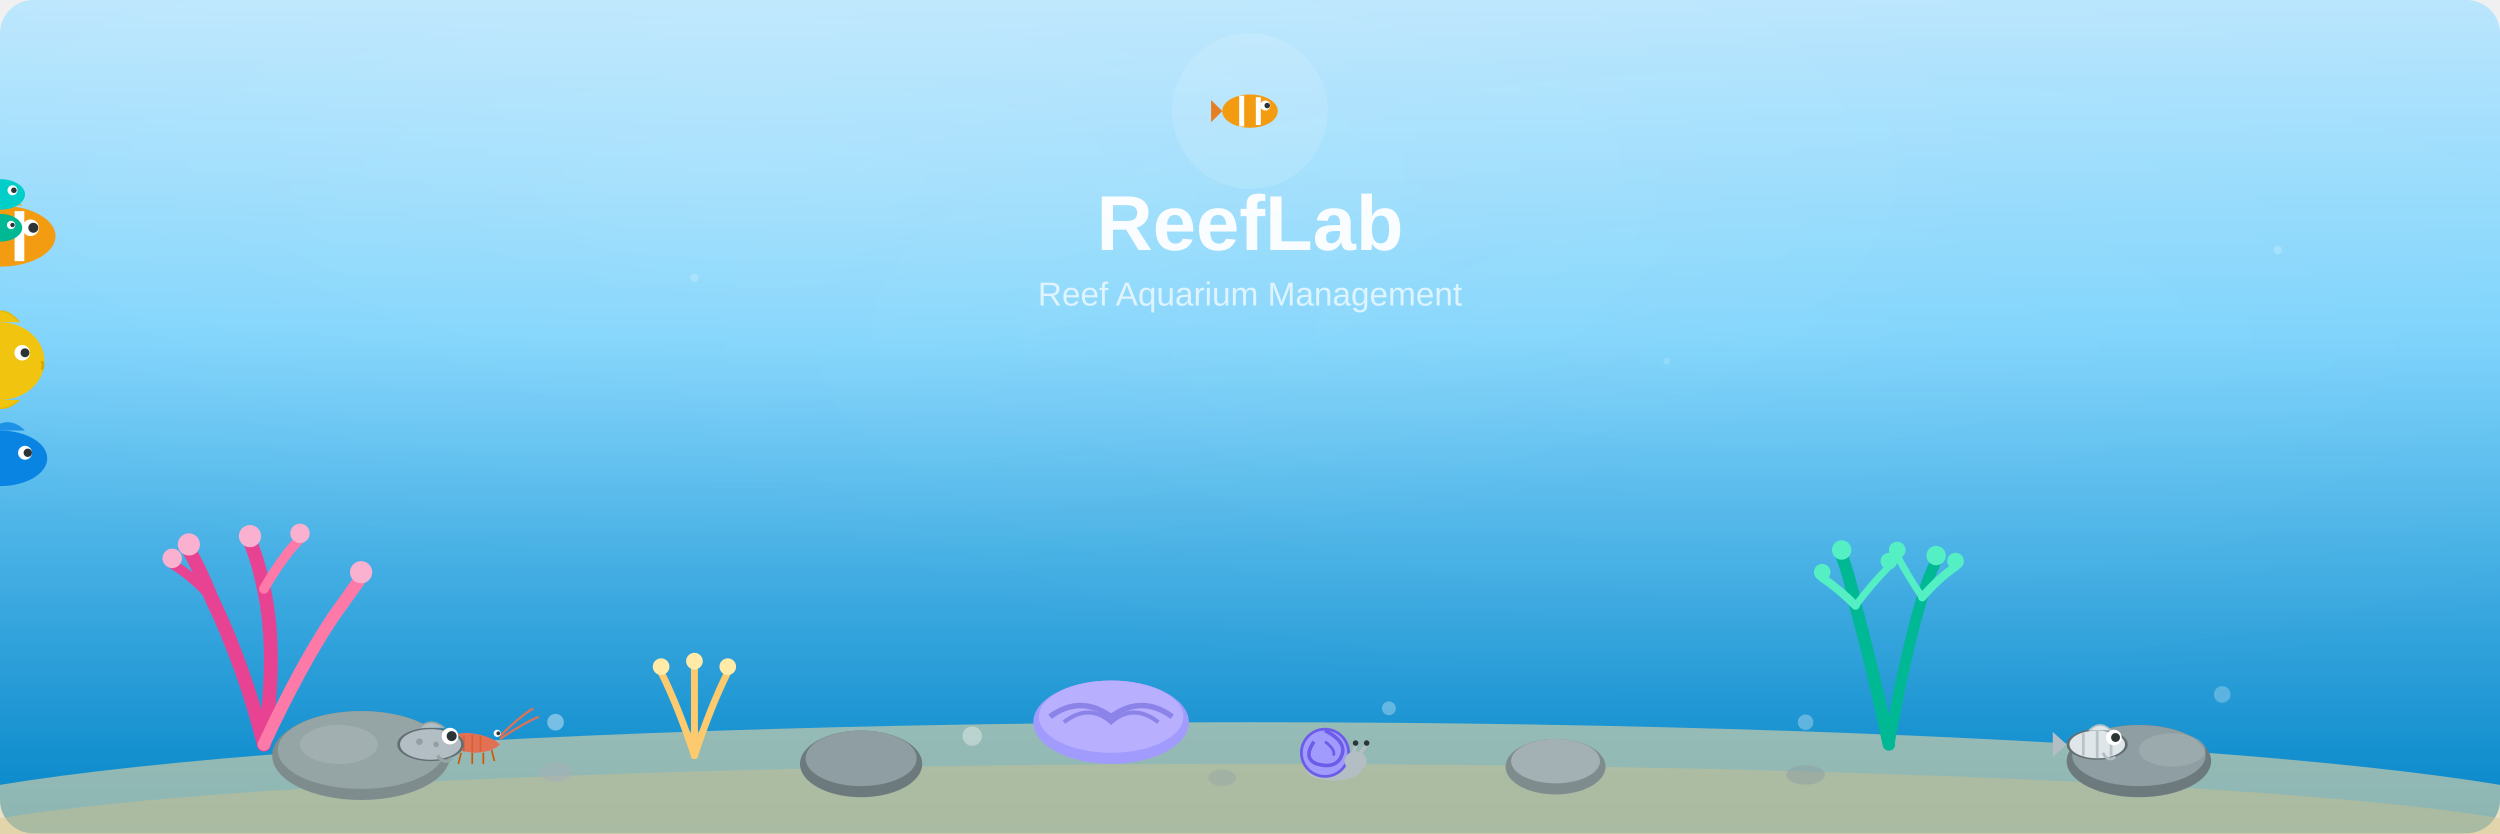
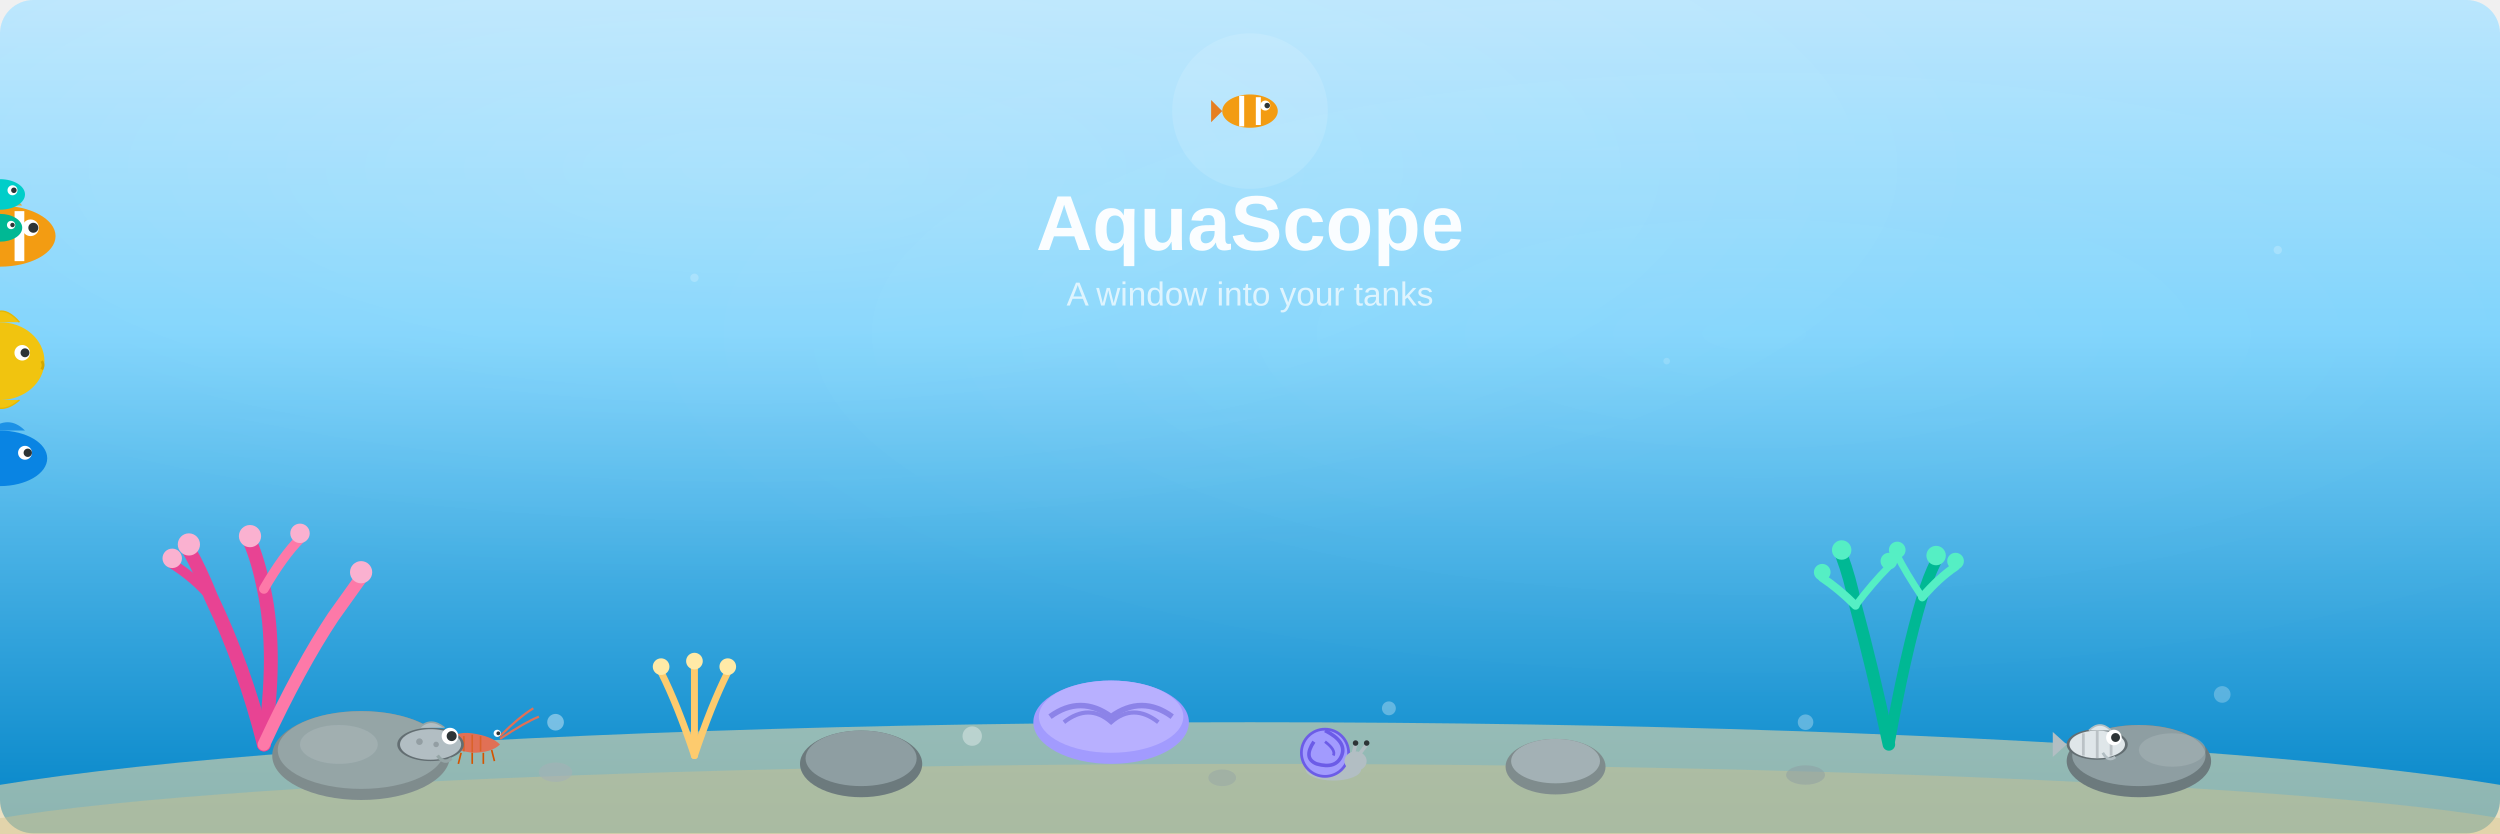
<svg xmlns="http://www.w3.org/2000/svg" viewBox="0 0 900 300" width="900" height="300">
  <defs>
    <linearGradient id="ocean" x1="0%" y1="0%" x2="0%" y2="100%">
      <stop offset="0%" style="stop-color:#bae6fd;stop-opacity:1" />
      <stop offset="40%" style="stop-color:#7dd3fc;stop-opacity:1" />
      <stop offset="100%" style="stop-color:#0284c7;stop-opacity:1" />
    </linearGradient>
    <linearGradient id="sand" x1="0%" y1="0%" x2="0%" y2="100%">
      <stop offset="0%" style="stop-color:#e8d5a3;stop-opacity:0.8" />
      <stop offset="100%" style="stop-color:#d4c28a;stop-opacity:0.6" />
    </linearGradient>
    <radialGradient id="caustic1" cx="30%" cy="20%" r="50%">
      <stop offset="0%" style="stop-color:rgba(255,255,255,0.25)" />
      <stop offset="100%" style="stop-color:rgba(255,255,255,0)" />
    </radialGradient>
    <radialGradient id="caustic2" cx="70%" cy="40%" r="45%">
      <stop offset="0%" style="stop-color:rgba(255,255,255,0.15)" />
      <stop offset="100%" style="stop-color:rgba(255,255,255,0)" />
    </radialGradient>
  </defs>
  <rect width="900" height="300" fill="url(#ocean)" rx="12" />
  <rect width="900" height="300" fill="url(#caustic1)" rx="12" opacity="0.6">
    <animate attributeName="opacity" values="0.6;0.3;0.6" dur="8s" repeatCount="indefinite" />
  </rect>
  <rect width="900" height="300" fill="url(#caustic2)" rx="12" opacity="0.4">
    <animate attributeName="opacity" values="0.4;0.7;0.4" dur="12s" repeatCount="indefinite" />
  </rect>
  <ellipse cx="450" cy="300" rx="500" ry="40" fill="#e8d5a3" opacity="0.6" />
  <ellipse cx="450" cy="305" rx="480" ry="30" fill="#d4c28a" opacity="0.4" />
  <ellipse cx="130" cy="272" rx="32" ry="16" fill="#7f8c8d" />
  <ellipse cx="130" cy="270" rx="30" ry="14" fill="#95a5a6" />
  <ellipse cx="122" cy="268" rx="14" ry="7" fill="#a8b5b8" opacity="0.6" />
  <ellipse cx="310" cy="275" rx="22" ry="12" fill="#6c7a7d" />
  <ellipse cx="310" cy="273" rx="20" ry="10" fill="#8e9ea2" />
  <ellipse cx="560" cy="276" rx="18" ry="10" fill="#7f8c8d" />
  <ellipse cx="560" cy="274" rx="16" ry="8" fill="#a3b1b5" />
  <ellipse cx="770" cy="274" rx="26" ry="13" fill="#6c7a7d" />
  <ellipse cx="770" cy="272" rx="24" ry="11" fill="#8e9ea2" />
  <ellipse cx="782" cy="270" rx="12" ry="6" fill="#a8b5b8" opacity="0.5" />
  <ellipse cx="200" cy="278" rx="6" ry="3.5" fill="#a3b1b5" opacity="0.6" />
  <ellipse cx="440" cy="280" rx="5" ry="3" fill="#95a5a6" opacity="0.5" />
  <ellipse cx="650" cy="279" rx="7" ry="3.5" fill="#8e9ea2" opacity="0.5" />
  <g>
    <animateTransform attributeName="transform" type="rotate" values="-1.5 100 270;1.5 100 270;-1.5 100 270" dur="4s" repeatCount="indefinite" />
    <path d="M95 268 Q88 240 76 215 Q72 205 68 198" stroke="#e84393" stroke-width="5" fill="none" stroke-linecap="round" />
    <path d="M95 268 Q100 235 95 212 Q93 202 90 195" stroke="#e84393" stroke-width="5" fill="none" stroke-linecap="round" />
    <path d="M95 268 Q108 240 120 222 Q125 215 130 208" stroke="#fd79a8" stroke-width="4.5" fill="none" stroke-linecap="round" />
    <path d="M76 215 Q70 208 62 203" stroke="#e84393" stroke-width="3.5" fill="none" stroke-linecap="round" />
    <path d="M95 212 Q102 200 108 194" stroke="#fd79a8" stroke-width="3.5" fill="none" stroke-linecap="round" />
    <circle cx="68" cy="196" r="4" fill="#fab1d0" />
    <circle cx="62" cy="201" r="3.5" fill="#fab1d0" />
    <circle cx="90" cy="193" r="4" fill="#fab1d0" />
    <circle cx="108" cy="192" r="3.5" fill="#fab1d0" />
    <circle cx="130" cy="206" r="4" fill="#fab1d0" />
  </g>
  <g>
    <animateTransform attributeName="transform" type="rotate" values="1 400 268;-1 400 268;1 400 268" dur="5s" repeatCount="indefinite" />
    <ellipse cx="400" cy="260" rx="28" ry="15" fill="#a29bfe" />
    <ellipse cx="400" cy="258" rx="26" ry="13" fill="#b8b0ff" />
    <path d="M378 258 Q389 250 400 258 Q411 250 422 258" stroke="#8c83e8" stroke-width="2" fill="none" />
    <path d="M383 260 Q392 253 400 260 Q408 253 417 260" stroke="#8c83e8" stroke-width="1.5" fill="none" />
  </g>
  <g>
    <animateTransform attributeName="transform" type="rotate" values="-1 680 268;1.5 680 268;-1 680 268" dur="6s" repeatCount="indefinite" />
    <path d="M680 268 Q674 240 668 218 Q666 208 663 200" stroke="#00b894" stroke-width="4.5" fill="none" stroke-linecap="round" />
    <path d="M680 268 Q686 235 692 215 Q694 208 697 202" stroke="#00b894" stroke-width="4" fill="none" stroke-linecap="round" />
    <path d="M668 218 Q662 212 656 208" stroke="#55efc4" stroke-width="3" fill="none" stroke-linecap="round" />
    <path d="M668 218 Q674 210 680 204" stroke="#55efc4" stroke-width="2.5" fill="none" stroke-linecap="round" />
    <path d="M692 215 Q686 206 683 200" stroke="#55efc4" stroke-width="2.5" fill="none" stroke-linecap="round" />
    <path d="M692 215 Q698 208 704 204" stroke="#55efc4" stroke-width="3" fill="none" stroke-linecap="round" />
    <circle cx="663" cy="198" r="3.5" fill="#55efc4" />
    <circle cx="656" cy="206" r="3" fill="#55efc4" />
    <circle cx="680" cy="202" r="3" fill="#55efc4" />
    <circle cx="697" cy="200" r="3.5" fill="#55efc4" />
    <circle cx="683" cy="198" r="3" fill="#55efc4" />
    <circle cx="704" cy="202" r="3" fill="#55efc4" />
  </g>
  <g>
    <animateTransform attributeName="transform" type="rotate" values="-2 250 272;2 250 272;-2 250 272" dur="4s" repeatCount="indefinite" />
    <path d="M250 272 Q244 254 238 242" stroke="#fdcb6e" stroke-width="2.5" fill="none" stroke-linecap="round" />
    <path d="M250 272 Q250 250 250 240" stroke="#fdcb6e" stroke-width="2.5" fill="none" stroke-linecap="round" />
    <path d="M250 272 Q256 254 262 242" stroke="#fdcb6e" stroke-width="2.5" fill="none" stroke-linecap="round" />
    <circle cx="238" cy="240" r="3" fill="#ffeaa7" />
    <circle cx="250" cy="238" r="3" fill="#ffeaa7" />
    <circle cx="262" cy="240" r="3" fill="#ffeaa7" />
  </g>
  <g>
    <animateTransform attributeName="transform" type="translate" values="-60,0; 300,4; 620,-3; 620,0; 300,-4; -60,3; -60,0" dur="16s" keyTimes="0;0.24;0.48;0.52;0.76;0.98;1" repeatCount="indefinite" />
    <g>
      <animateTransform attributeName="transform" type="scale" values="1,1;1,1;1,1;-1,1;-1,1;-1,1;1,1" dur="16s" keyTimes="0;0.48;0.49;0.50;0.98;0.99;1" repeatCount="indefinite" />
      <g transform="translate(0, 85)">
        <ellipse cx="0" cy="0" rx="20" ry="11" fill="#f39c12" />
        <path d="M-7 -10 Q-7 0 -7 10" stroke="white" stroke-width="3.5" fill="none" />
        <path d="M7 -9 Q7 0 7 9" stroke="white" stroke-width="3.5" fill="none" />
        <path d="M-20 0 L-28 -8 L-28 8 Z" fill="#e67e22" />
        <circle cx="11" cy="-3" r="3" fill="white" />
        <circle cx="12" cy="-3" r="1.8" fill="#2d3436" />
        <path d="M-2 -11 Q4 -16 8 -11" fill="#f39c12" opacity="0.8" />
      </g>
    </g>
  </g>
  <g>
    <animateTransform attributeName="transform" type="translate" values="-50,0; 300,-5; 650,3; 650,0; 300,4; -50,-3; -50,0" dur="20s" keyTimes="0;0.24;0.48;0.52;0.76;0.98;1" begin="2s" repeatCount="indefinite" />
    <g>
      <animateTransform attributeName="transform" type="scale" values="1,1;1,1;1,1;-1,1;-1,1;-1,1;1,1" dur="20s" keyTimes="0;0.48;0.49;0.50;0.98;0.99;1" begin="2s" repeatCount="indefinite" />
      <g transform="translate(0, 165)">
        <ellipse cx="0" cy="0" rx="17" ry="10" fill="#0984e3" />
        <path d="M-6 -7 Q0 0 -6 7" stroke="#074f8a" stroke-width="2.5" fill="none" />
        <path d="M-17 0 L-24 -8 L-24 8 Z" fill="#74b9ff" />
        <path d="M-17 0 L-20 -3.5 L-20 3.5 Z" fill="#fdcb6e" />
        <circle cx="9" cy="-2" r="2.5" fill="white" />
        <circle cx="10" cy="-2" r="1.5" fill="#2d3436" />
        <path d="M-4 -10 Q3 -16 9 -10" fill="#0984e3" opacity="0.8" />
      </g>
    </g>
  </g>
  <g>
    <animateTransform attributeName="transform" type="translate" values="-40,0; 310,3; 660,-2; 660,0; 310,-3; -40,2; -40,0" dur="12s" keyTimes="0;0.24;0.48;0.52;0.76;0.98;1" begin="1s" repeatCount="indefinite" />
    <g>
      <animateTransform attributeName="transform" type="scale" values="1,1;1,1;1,1;-1,1;-1,1;-1,1;1,1" dur="12s" keyTimes="0;0.48;0.49;0.50;0.98;0.99;1" begin="1s" repeatCount="indefinite" />
      <g transform="translate(0, 70)">
        <ellipse cx="0" cy="0" rx="9" ry="5.5" fill="#00cec9" />
        <path d="M-9 0 L-14 -4.5 L-14 4.5 Z" fill="#81ecec" />
        <circle cx="4.5" cy="-1.5" r="1.8" fill="white" />
        <circle cx="5" cy="-1.5" r="1" fill="#2d3436" />
      </g>
    </g>
  </g>
  <g>
    <animateTransform attributeName="transform" type="translate" values="-30,0; 320,-2; 670,3; 670,0; 320,2; -30,-3; -30,0" dur="13s" keyTimes="0;0.24;0.48;0.52;0.76;0.98;1" begin="4s" repeatCount="indefinite" />
    <g>
      <animateTransform attributeName="transform" type="scale" values="1,1;1,1;1,1;-1,1;-1,1;-1,1;1,1" dur="13s" keyTimes="0;0.48;0.49;0.50;0.98;0.99;1" begin="4s" repeatCount="indefinite" />
      <g transform="translate(0, 82)">
        <ellipse cx="0" cy="0" rx="8" ry="5" fill="#00b894" />
        <path d="M-8 0 L-13 -4 L-13 4 Z" fill="#55efc4" />
        <circle cx="4" cy="-1" r="1.5" fill="white" />
        <circle cx="4.5" cy="-1" r="0.8" fill="#2d3436" />
      </g>
    </g>
  </g>
  <g>
    <animateTransform attributeName="transform" type="translate" values="-50,0; 295,5; 640,-3; 640,0; 295,-4; -50,2; -50,0" dur="17s" keyTimes="0;0.24;0.48;0.52;0.76;0.98;1" begin="3s" repeatCount="indefinite" />
    <g>
      <animateTransform attributeName="transform" type="scale" values="1,1;1,1;1,1;-1,1;-1,1;-1,1;1,1" dur="17s" keyTimes="0;0.48;0.49;0.50;0.98;0.99;1" begin="3s" repeatCount="indefinite" />
      <g transform="translate(0, 130)">
        <ellipse cx="0" cy="0" rx="16" ry="14" fill="#f1c40f" />
        <path d="M-5 -14 Q0 -22 7 -14" fill="#f1c40f" stroke="#e6b800" stroke-width="0.5" />
        <path d="M-5 14 Q0 20 7 14" fill="#f1c40f" stroke="#e6b800" stroke-width="0.5" />
        <path d="M-16 0 L-24 -7 L-24 7 Z" fill="#f9e547" />
        <line x1="-16" y1="-1" x2="-18" y2="-1" stroke="white" stroke-width="2" stroke-linecap="round" />
        <circle cx="8" cy="-3" r="2.8" fill="white" />
        <circle cx="9" cy="-3" r="1.6" fill="#2d3436" />
        <path d="M15 0 Q16 1.5 15 3" stroke="#d4a800" stroke-width="1" fill="none" />
      </g>
    </g>
  </g>
  <g>
    <animateTransform attributeName="transform" type="translate" values="0,0;30,0;60,0;60,0;30,0;0,0;0,0" dur="12s" keyTimes="0;0.17;0.35;0.50;0.70;0.90;1" repeatCount="indefinite" />
    <g>
      <animateTransform attributeName="transform" type="scale" values="1,1;1,1;1,1;-1,1;-1,1;-1,1;1,1" dur="12s" keyTimes="0;0.35;0.49;0.50;0.90;0.99;1" repeatCount="indefinite" />
      <g transform="translate(170, 268)">
        <path d="M-10 0 Q-7 -5 0 -4 Q7 -3 10 0 Q7 3 0 3 Q-7 2 -10 0Z" fill="#e17055" />
        <path d="M-3 -3 L-3 2.5" stroke="#d35400" stroke-width="0.6" opacity="0.5" />
        <path d="M0 -3.5 L0 2.8" stroke="#d35400" stroke-width="0.6" opacity="0.5" />
        <path d="M3 -3 L3 2.5" stroke="#d35400" stroke-width="0.6" opacity="0.5" />
        <path d="M-10 0 L-14 -3 L-15 0 L-14 3 Z" fill="#fab1a0" />
        <path d="M10 -3 Q17 -10 22 -13" stroke="#e17055" stroke-width="0.8" fill="none" />
        <path d="M10 -2 Q19 -8 24 -10" stroke="#e17055" stroke-width="0.8" fill="none" />
        <line x1="-4" y1="3" x2="-5" y2="7" stroke="#d35400" stroke-width="0.6" />
        <line x1="0" y1="3" x2="0" y2="7" stroke="#d35400" stroke-width="0.6" />
        <line x1="4" y1="3" x2="4" y2="7" stroke="#d35400" stroke-width="0.6" />
        <line x1="7" y1="2" x2="8" y2="6" stroke="#d35400" stroke-width="0.6" />
        <circle cx="9" cy="-4" r="1.3" fill="white" />
        <circle cx="9.4" cy="-4" r="0.7" fill="#2d3436" />
      </g>
    </g>
  </g>
  <g>
    <animateTransform attributeName="transform" type="translate" values="0,0;27,0;55,0;55,0;27,0;0,0;0,0" dur="25s" keyTimes="0;0.22;0.45;0.50;0.72;0.95;1" repeatCount="indefinite" />
    <g>
      <animateTransform attributeName="transform" type="scale" values="1,1;1,1;1,1;-1,1;-1,1;-1,1;1,1" dur="25s" keyTimes="0;0.45;0.49;0.50;0.95;0.99;1" repeatCount="indefinite" />
      <g transform="translate(480, 274)">
        <ellipse cx="0" cy="3" rx="10" ry="4" fill="#b2bec3" />
        <ellipse cx="-3" cy="-3" rx="9" ry="9" fill="#6c5ce7" />
        <ellipse cx="-3" cy="-3" rx="8" ry="8" fill="#a29bfe" />
        <path d="M-3 -11 Q5 -7 3 -2 Q1 3 -6 1 Q-11 -1 -7 -7" stroke="#6c5ce7" stroke-width="1.3" fill="none" />
        <path d="M-3 -7 Q1 -4 0 -2" stroke="#6c5ce7" stroke-width="1" fill="none" />
        <ellipse cx="8" cy="0" rx="4" ry="3.5" fill="#b2bec3" />
        <line x1="9" y1="-2" x2="12" y2="-6" stroke="#b2bec3" stroke-width="1.3" />
        <line x1="7" y1="-2" x2="8" y2="-6" stroke="#b2bec3" stroke-width="1.3" />
        <circle cx="12" cy="-6.5" r="1" fill="#2d3436" />
        <circle cx="8" cy="-6.5" r="1" fill="#2d3436" />
      </g>
    </g>
  </g>
  <g transform="translate(155, 268)">
    <ellipse cx="0" cy="0" rx="12" ry="6" fill="#636e72" />
    <ellipse cx="0" cy="0" rx="11" ry="5.5" fill="#b2bec3" />
    <circle cx="-4" cy="-1" r="1.2" fill="#636e72" opacity="0.4" />
    <circle cx="2" cy="0" r="1" fill="#636e72" opacity="0.4" />
    <path d="M-12 0 L-18 -5 L-18 5 Z" fill="#95a5a6" />
    <path d="M-4 -6 Q0 -10 5 -6" fill="#b2bec3" stroke="#95a5a6" stroke-width="0.6" />
    <circle cx="7" cy="-3" r="3" fill="white" />
    <circle cx="7.6" cy="-3" r="1.8" fill="#2d3436" />
    <path d="M2.5 4 Q5 7.5 7.5 5" stroke="#95a5a6" stroke-width="1.2" fill="none" />
  </g>
  <g transform="translate(755, 268)">
    <ellipse cx="0" cy="0" rx="11" ry="5.5" fill="#636e72" />
    <ellipse cx="0" cy="0" rx="10" ry="5" fill="#dfe6e9" />
    <path d="M-5 -4 L-5 4" stroke="#636e72" stroke-width="1" opacity="0.3" />
    <path d="M0 -5 L0 5" stroke="#636e72" stroke-width="1" opacity="0.3" />
    <path d="M5 -4 L5 4" stroke="#636e72" stroke-width="1" opacity="0.3" />
    <path d="M-11 0 L-16 -4.5 L-16 4.5 Z" fill="#b2bec3" />
    <path d="M-3 -5 Q1 -9 5 -5" fill="#dfe6e9" stroke="#b2bec3" stroke-width="0.6" />
    <circle cx="6" cy="-2.5" r="2.8" fill="white" />
    <circle cx="6.6" cy="-2.5" r="1.6" fill="#2d3436" />
    <path d="M2 3 Q4 6.5 6.5 4.5" stroke="#b2bec3" stroke-width="1" fill="none" />
  </g>
  <circle cx="200" cy="260" r="3" fill="white" opacity="0.4">
    <animate attributeName="cy" from="260" to="20" dur="4s" repeatCount="indefinite" />
    <animate attributeName="opacity" from="0.4" to="0" dur="4s" repeatCount="indefinite" />
  </circle>
  <circle cx="500" cy="255" r="2.5" fill="white" opacity="0.3">
    <animate attributeName="cy" from="255" to="15" dur="5s" begin="1.5s" repeatCount="indefinite" />
    <animate attributeName="opacity" from="0.3" to="0" dur="5s" begin="1.5s" repeatCount="indefinite" />
  </circle>
  <circle cx="350" cy="265" r="3.5" fill="white" opacity="0.35">
    <animate attributeName="cy" from="265" to="25" dur="6s" begin="0.8s" repeatCount="indefinite" />
    <animate attributeName="opacity" from="0.35" to="0" dur="6s" begin="0.8s" repeatCount="indefinite" />
  </circle>
  <circle cx="650" cy="260" r="2.8" fill="white" opacity="0.3">
    <animate attributeName="cy" from="260" to="20" dur="4.5s" begin="2.5s" repeatCount="indefinite" />
    <animate attributeName="opacity" from="0.3" to="0" dur="4.5s" begin="2.5s" repeatCount="indefinite" />
  </circle>
  <circle cx="800" cy="250" r="3" fill="white" opacity="0.25">
    <animate attributeName="cy" from="250" to="15" dur="5.5s" begin="3.5s" repeatCount="indefinite" />
    <animate attributeName="opacity" from="0.25" to="0" dur="5.5s" begin="3.5s" repeatCount="indefinite" />
  </circle>
  <circle cx="250" cy="100" r="1.5" fill="white" opacity="0.2">
    <animate attributeName="cy" values="100;95;105;100" dur="6s" repeatCount="indefinite" />
    <animate attributeName="cx" values="250;255;248;250" dur="6s" repeatCount="indefinite" />
  </circle>
  <circle cx="600" cy="130" r="1.2" fill="white" opacity="0.15">
    <animate attributeName="cy" values="130;125;135;130" dur="9s" repeatCount="indefinite" />
    <animate attributeName="cx" values="600;605;597;600" dur="9s" repeatCount="indefinite" />
  </circle>
  <circle cx="820" cy="90" r="1.5" fill="white" opacity="0.2">
    <animate attributeName="cy" values="90;85;95;90" dur="6s" repeatCount="indefinite" />
  </circle>
  <g transform="translate(450, 40)">
    <circle cx="0" cy="0" r="28" fill="rgba(255,255,255,0.12)" />
    <ellipse cx="0" cy="0" rx="10" ry="6" fill="#f39c12" />
    <path d="M-3 -5.5 Q-3 0 -3 5.5" stroke="white" stroke-width="1.8" fill="none" />
    <path d="M3 -5 Q3 0 3 5" stroke="white" stroke-width="1.8" fill="none" />
    <path d="M-10 0 L-14 -4 L-14 4 Z" fill="#e67e22" />
    <circle cx="5.5" cy="-2" r="1.8" fill="white" />
    <circle cx="6.2" cy="-2" r="1" fill="#2d3436" />
  </g>
-   <text x="450" y="90" font-family="Arial, Helvetica, sans-serif" font-size="28" font-weight="900" fill="white" text-anchor="middle" opacity="0.95">ReefLab</text>
-   <text x="450" y="110" font-family="Arial, Helvetica, sans-serif" font-size="12" fill="rgba(255,255,255,0.7)" text-anchor="middle">Reef Aquarium Management</text>
+   <text x="450" y="90" font-family="Arial, Helvetica, sans-serif" font-size="28" font-weight="900" fill="white" text-anchor="middle" opacity="0.95">AquaScope</text>
+   <text x="450" y="110" font-family="Arial, Helvetica, sans-serif" font-size="12" fill="rgba(255,255,255,0.7)" text-anchor="middle">A window into your tanks</text>
</svg>
